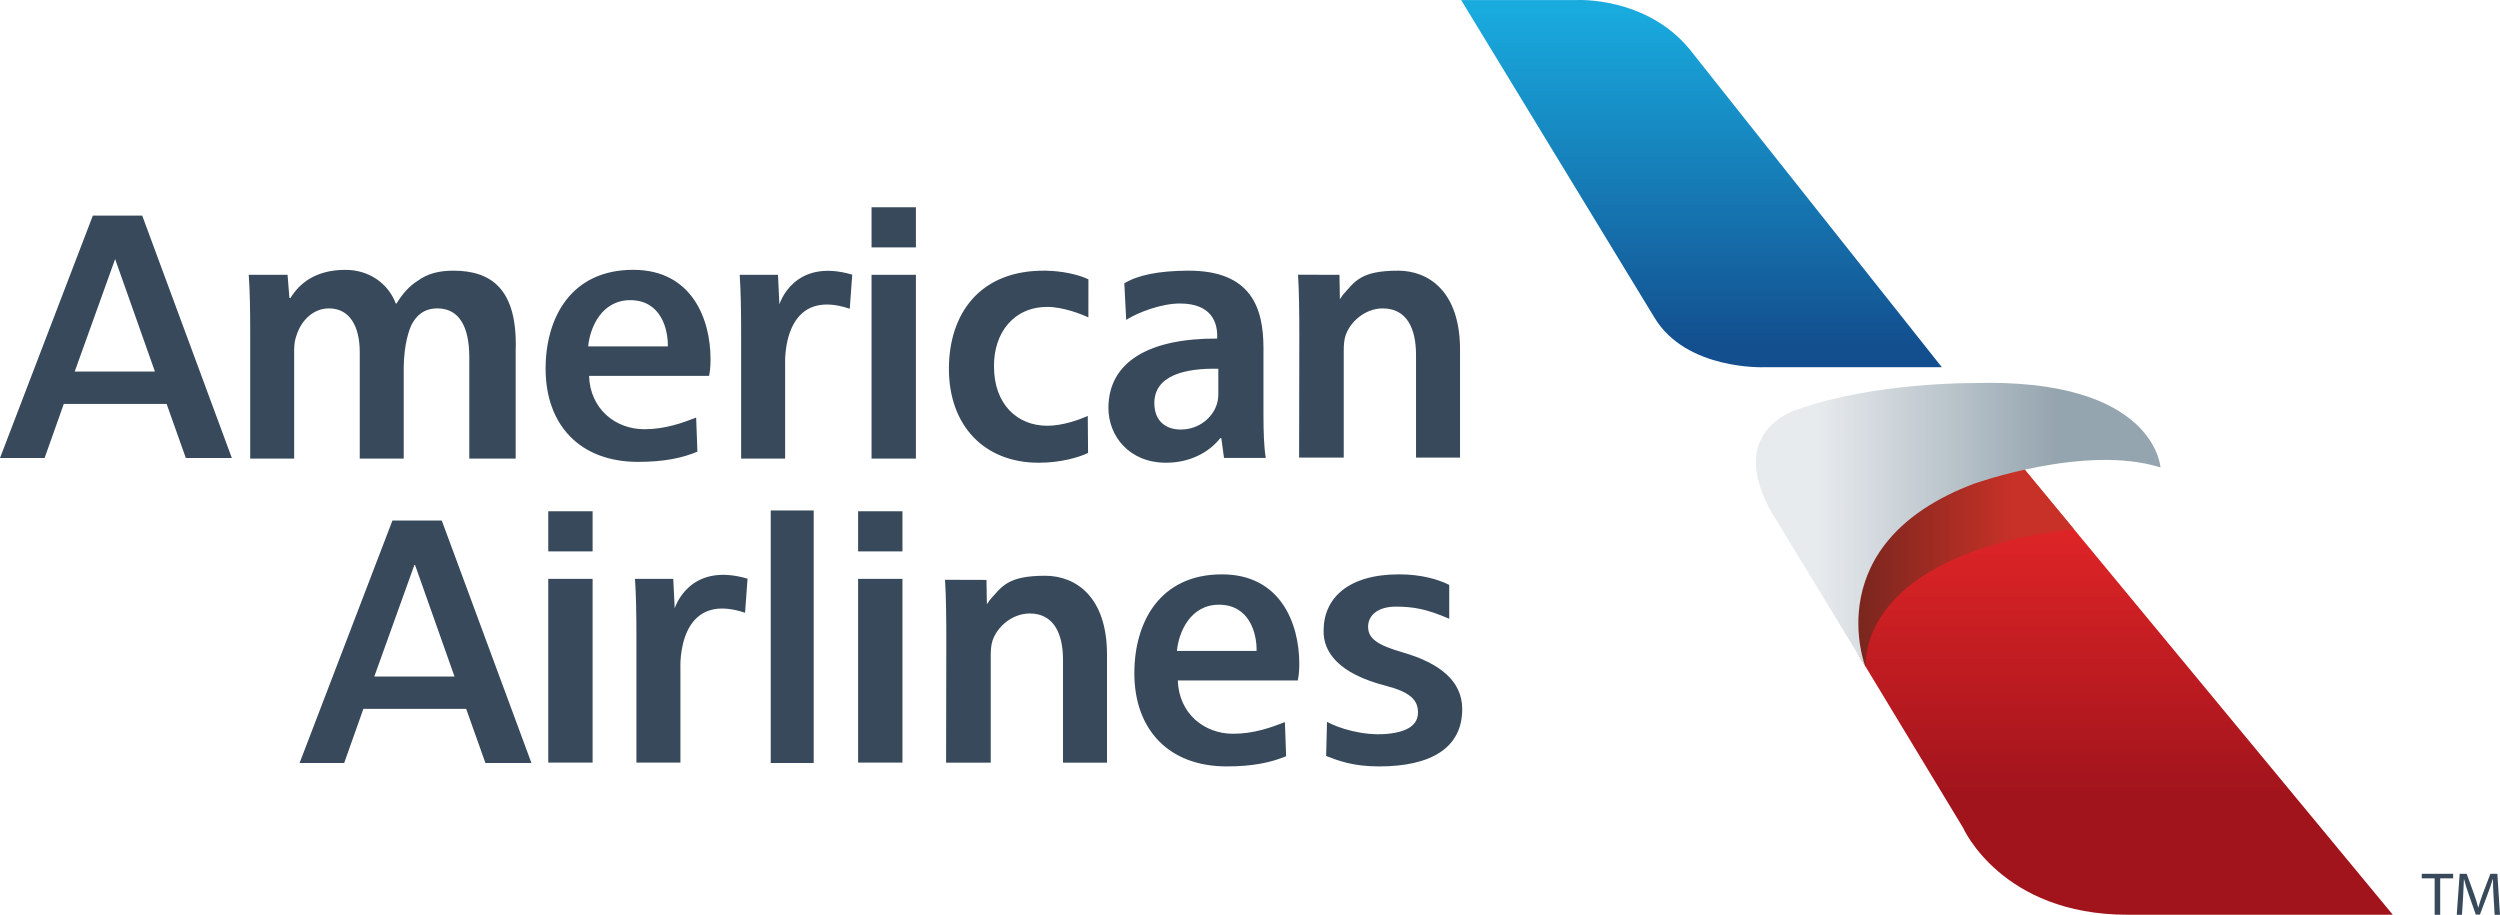
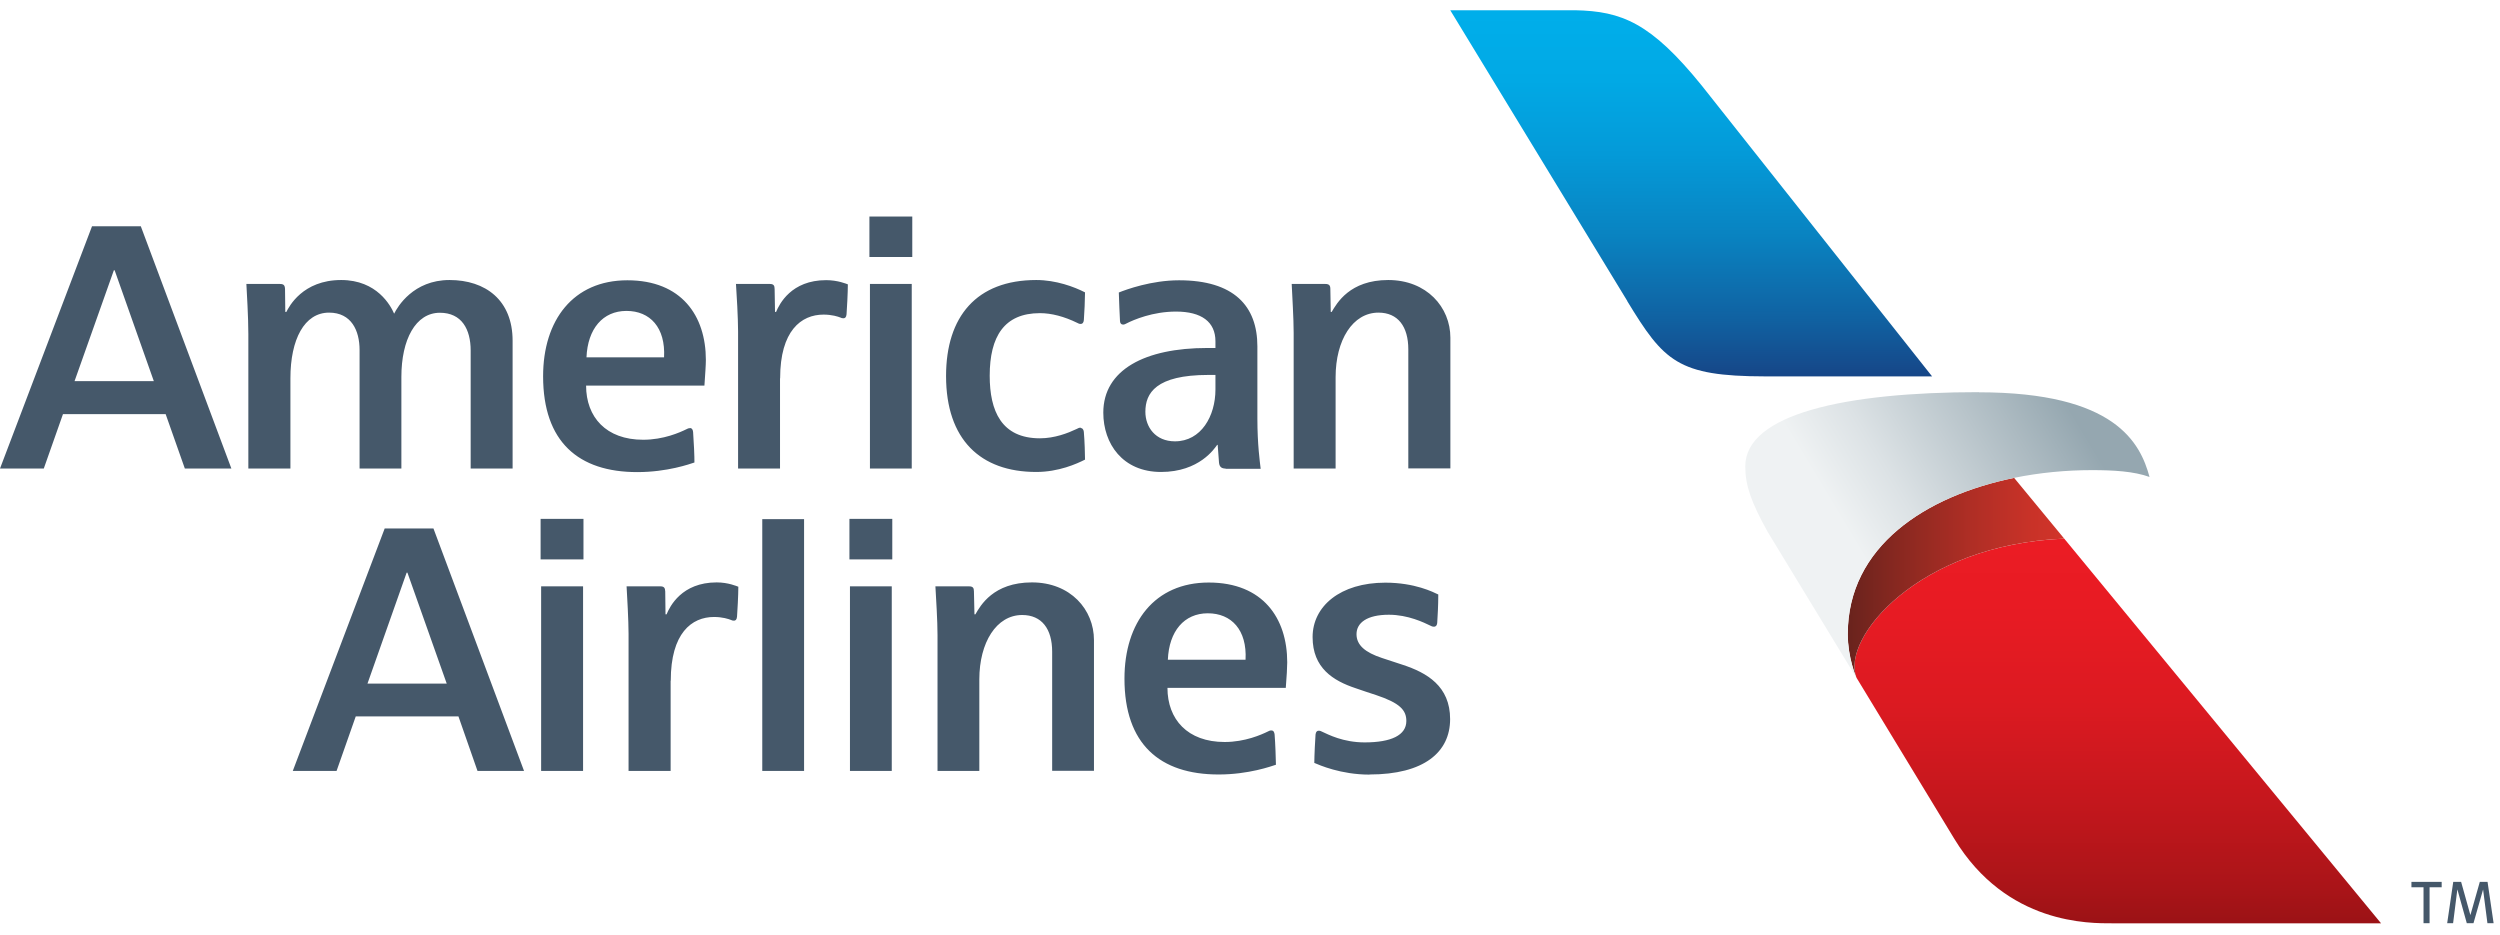
- <svg>
-   <linearGradient id="a" gradientUnits="userSpaceOnUse" x1="203.08" x2="203.08" y2="43.833">
-     <stop offset=".033" stop-color="#19aade" />
-     <stop offset=".951" stop-color="#134e8e" />
-   </linearGradient>
-   <linearGradient id="b" gradientUnits="userSpaceOnUse" x1="252.584" x2="252.584" y1="54.972" y2="109.178">
-     <stop offset=".132" stop-color="#e02527" />
-     <stop offset=".742" stop-color="#a1141c" />
-   </linearGradient>
-   <linearGradient id="c" gradientUnits="userSpaceOnUse" x1="219.617" x2="247.5" y1="66.952" y2="66.952">
-     <stop offset=".005" stop-color="#71251d" />
-     <stop offset=".742" stop-color="#c73127" />
-   </linearGradient>
-   <linearGradient id="d" gradientUnits="userSpaceOnUse" x1="209.568" x2="257.86" y1="62.615" y2="62.615">
-     <stop offset=".148" stop-color="#e8ebee" />
-     <stop offset=".742" stop-color="#95a5af" />
-   </linearGradient>
-   <path d="M174.393.007h13.805s8.225-.445 13.426 5.826l30.143 37.995h-21.152s-9.373.41-13.17-5.953z" fill="url(#a)" />
-   <path d="M221.885 78.276l12.412 20.517s4.562 10.385 19.633 10.385h31.66l-44.834-54.206-18.871 4.308c0-.001-5.191 6.838 0 18.996z" fill="url(#b)" />
-   <path d="M247.5 63.133l-7.266-8.803-18.311 4.949s-5.191 6.839 0 18.997l.762 1.297c-.061-.804-.624-13.35 24.815-16.44z" fill="url(#c)" />
-   <path d="M222.629 79.54s-5.736-14.745 12.98-21.808c0 0 13.332-4.769 22.25-1.942 0 0-.617-10.772-22.516-10.066 0 0-11.564-.088-20.66 3.091 0 0-9.625 2.56-2.473 13.596z" fill="url(#d)" />
-   <g fill="#37495a">
-     <path d="M290.584 104.829h-1.539v-.537h3.746v.537h-1.545v4.358h-.662zM297.618 107.038c-.037-.684-.082-1.504-.074-2.114h-.023a26.308 26.308 0 0 1-.639 1.859l-.893 2.375h-.496l-.818-2.331c-.24-.69-.441-1.322-.584-1.903h-.016a66.89 66.89 0 0 1-.098 2.165l-.135 2.099h-.623l.352-4.896h.834l.863 2.368c.211.603.383 1.14.51 1.648h.023c.127-.494.309-1.031.533-1.648l.9-2.368h.834l.314 4.896h-.639zM101.422 36.849c-8.137-2.736-7.715 6.535-7.715 6.535v11.35h-5.251V39.871c0-2.972-.042-5.089-.17-7.07h4.568l.17 3.53s1.666-5.622 8.694-3.551zM104.022 54.733V32.801h5.294v21.933h-5.294zM104.022 29.525v-4.788h5.294v4.788zM129.864 54.058c-1.111.54-3.288 1.171-5.892 1.171-6.489 0-10.716-4.414-10.716-11.214 0-6.575 3.701-11.826 11.57-11.708 1.92.029 3.885.45 5.081 1.035l-.005 4.543c-.854-.405-3.027-1.255-4.905-1.255-4.013 0-6.404 3.107-6.361 7.115 0 4.504 2.775 7.07 6.361 7.07 1.836 0 3.807-.718 4.832-1.168zM150.799 49.464c0 1.981.049 3.841.275 5.191h-4.986l-.318-2.355h-.134c-1.349 1.712-3.639 2.928-6.47 2.928-4.402 0-6.872-3.199-6.872-6.53 0-5.539 4.896-8.332 12.981-8.287v-.36c0-1.441-.584-3.828-4.447-3.828-2.156 0-4.931 1.011-6.414 1.957l-.222-4.365c1.618-.99 4.121-1.49 7.579-1.51 7.585-.043 9.027 4.458 9.027 9.232v7.927zm-5.39-5.45c-3.906-.09-7.635.766-7.635 4.098 0 2.162 1.392 3.154 3.145 3.154 2.201 0 3.818-1.441 4.313-3.018a3.99 3.99 0 0 0 .178-1.217v-3.017zM155.077 40.037c0-2.522-.025-5.357-.154-7.249l4.947.013.049 2.907.336-.486c1.457-1.627 2.123-2.916 6.617-2.916 3.629 0 7.387 2.476 7.387 9.412v12.896h-5.252V42.348c0-3.152-1.109-5.539-3.971-5.539-2.092 0-3.887 1.576-4.443 3.243-.17.495-.213 1.171-.213 1.801v12.762h-5.328zM158.381 86.15c1.359.766 4.312 1.685 7.076 1.449 2.611-.223 3.785-1.124 3.785-2.564 0-1.487-.918-2.433-3.883-3.198-5.598-1.447-7.434-4.002-7.383-6.569 0-3.872 2.932-6.718 9.01-6.718 2.621 0 4.627.584 5.984 1.259v4.043c-2.695-1.17-4.297-1.448-6.385-1.448-2.135 0-3.299 1.044-3.299 2.396 0 1.396 1.08 2.184 4.123 3.062 4.549 1.314 7.086 3.478 7.111 6.721.033 4.635-3.654 6.888-9.914 6.891-3.094.002-4.846-.672-6.328-1.244zM54.13 32.306c-1.748 0-3.082.343-4.263 1.199-1.005.63-1.797 1.507-2.541 2.723h-.086c-.919-2.432-3.218-4.021-6.017-4.021-3.584 0-5.502 1.645-6.552 3.355h-.131l-.218-2.762h-4.635c.132 1.892.175 4.008.175 6.53v15.402h5.247V41.763c0-.63.088-1.261.306-1.802.481-1.531 1.837-3.152 3.849-3.152 2.492 0 3.673 2.162 3.673 5.224v12.701h5.248V43.809c.044-2.757.621-4.385.952-5.084.56-1.039 1.428-1.916 3.071-1.916 2.579 0 3.803 2.162 3.803 5.811v12.114h5.538V41.808c.223-7.194-2.811-9.502-7.419-9.502zM22.18 54.667h5.492L16.971 25.729h-5.889L0 54.667h5.323l2.29-6.458h12.272zM8.917 44.347l4.824-13.426 4.75 13.426zM57.937 91.066h5.492L52.727 62.128h-5.889L35.756 91.066h5.323l2.29-6.459H55.64zM44.673 80.745l4.824-13.426 4.75 13.426zM88.925 73.134c-8.137-2.737-7.715 6.534-7.715 6.534v11.349h-5.251v-14.86c0-2.973-.042-5.09-.17-7.07h4.568l.171 3.529s1.665-5.621 8.693-3.55zM65.436 91.017V69.086h5.294v21.931zM65.436 65.809v-4.788h5.294v4.788zM102.417 91.017V69.086h5.294v21.931zM102.417 65.809v-4.788h5.294v4.788zM91.988 60.925h5.129v30.142h-5.129zM112.945 76.45c0-2.522-.025-5.357-.153-7.25l4.946.014.049 2.906.335-.487c1.457-1.626 2.122-2.915 6.616-2.915 3.63 0 7.387 2.476 7.387 9.413v12.896h-5.251V78.76c0-3.152-1.111-5.539-3.971-5.539-2.092 0-3.887 1.576-4.442 3.243-.171.494-.214 1.171-.214 1.801v12.762h-5.328zM140.573 81.213c.132 3.963 3.164 6.364 6.592 6.364 2.504 0 4.566-.759 6.191-1.39l.148 4.068c-1.846.767-4.009 1.219-7.086 1.219-6.943 0-11.03-4.414-11.03-11.124 0-6.079 3.025-11.799 10.458-11.799 6.988 0 9.228 5.854 9.228 10.673 0 1.036-.088 1.492-.178 1.988h-14.323zm9.404-3.52c.044-2.088-.845-5.52-4.489-5.52-3.376 0-4.798 3.2-5.02 5.52zM70.305 44.865c.132 3.962 3.165 6.364 6.591 6.364 2.506 0 4.567-.757 6.192-1.389l.148 4.069c-1.844.766-4.01 1.217-7.086 1.217-6.943 0-11.03-4.414-11.03-11.122 0-6.08 3.026-11.8 10.458-11.8 6.987 0 9.228 5.854 9.228 10.671 0 1.036-.087 1.494-.176 1.989H70.305zm9.404-3.519c.044-2.088-.845-5.521-4.489-5.521-3.377 0-4.799 3.201-5.021 5.521z" />
-   </g>
+ <svg xmlns="http://www.w3.org/2000/svg" width="281" height="105" viewBox="0 0 281 105" fill="none">
+   <path d="M274.444 99.124V99.73H273.084V103.764H272.404V99.73H271.045V99.124H274.444ZM276.631 99.124L277.665 102.833H277.68L278.729 99.124H279.601L280.281 103.764H279.586L279.099 99.981L278.02 103.764H277.266L276.217 99.996H276.202L275.729 103.764H275.064L275.744 99.124H276.66H276.631Z" fill="#45586A" />
+   <path d="M158.294 52.665V39.262C158.294 36.705 157.127 35.139 154.94 35.139C152.043 35.139 150.122 38.227 150.122 42.395V52.665H145.408V37.429C145.408 35.745 145.246 33.306 145.187 31.917H148.97C149.398 31.917 149.531 32.095 149.531 32.479C149.531 32.907 149.576 35.065 149.576 35.065H149.679C150.255 34.09 151.704 31.474 156.033 31.474C160.363 31.474 163.023 34.533 163.023 37.961V52.65H158.309L158.294 52.665ZM121.484 48.113C121.602 48.113 121.78 48.187 121.824 48.557C121.913 49.547 121.957 51.157 121.957 51.66C121.026 52.133 118.987 53.049 116.475 53.049C110.194 53.049 106.337 49.399 106.337 42.261C106.337 35.582 109.766 31.474 116.475 31.474C118.706 31.474 120.745 32.242 121.957 32.863C121.957 33.602 121.883 35.272 121.824 35.981C121.794 36.277 121.661 36.41 121.484 36.41C121.292 36.41 121.233 36.365 121.115 36.306C119.607 35.567 118.174 35.198 116.888 35.198C112.884 35.198 111.243 37.814 111.243 42.232C111.243 46.192 112.559 49.266 116.888 49.266C118.543 49.266 120.051 48.675 120.982 48.231C121.233 48.113 121.277 48.069 121.469 48.069L121.484 48.113ZM137.754 52.665C137.37 52.665 137.059 52.532 137.015 51.985C136.971 51.32 136.867 50.005 136.867 50.005H136.808C136.527 50.389 134.813 53.049 130.498 53.049C126.183 53.049 124.011 49.872 124.011 46.384C124.011 41.552 128.71 39.114 135.685 39.114H136.616V38.36C136.616 36.188 135.064 35.021 132.183 35.021C129.582 35.021 127.425 35.937 126.597 36.365C126.538 36.395 126.39 36.484 126.242 36.484C126.035 36.484 125.902 36.351 125.888 36.099C125.858 35.316 125.769 33.824 125.755 32.878C126.597 32.538 129.434 31.504 132.523 31.504C138.685 31.504 141.33 34.385 141.33 38.937V47.035C141.33 49.99 141.611 51.911 141.699 52.694H137.754V52.665ZM136.616 42.143H135.818C129.907 42.143 128.74 44.197 128.74 46.281C128.74 47.995 129.863 49.606 132.065 49.606C135.005 49.606 136.616 46.769 136.616 43.784V42.129V42.143ZM77.551 48.113C77.802 48.113 77.891 48.35 77.906 48.586C77.98 49.473 78.068 51.468 78.054 51.985C77.551 52.148 75.024 53.064 71.626 53.064C65.005 53.064 61.045 49.65 61.045 42.291C61.045 35.981 64.429 31.504 70.517 31.504C76.605 31.504 79.339 35.493 79.339 40.459C79.339 41.05 79.265 42.025 79.177 43.34H65.877C65.877 46.887 68.123 49.428 72.29 49.428C74.596 49.428 76.428 48.601 77.152 48.246C77.3 48.172 77.374 48.128 77.536 48.128L77.551 48.113ZM65.936 40.163H74.64C74.817 36.824 73.074 34.947 70.414 34.947C67.754 34.947 66.055 36.956 65.921 40.163H65.936ZM52.903 52.665V39.395C52.903 37.016 51.898 35.154 49.445 35.154C46.711 35.154 45.115 38.168 45.115 42.365V52.665H40.416V39.336C40.416 37.163 39.5 35.139 36.987 35.139C34.209 35.139 32.643 38.153 32.643 42.513V52.665H27.914V37.548C27.914 35.597 27.737 32.834 27.693 31.917H31.461C31.889 31.917 32.022 32.065 32.037 32.494C32.037 33.055 32.067 35.065 32.067 35.065H32.185C32.48 34.474 34.017 31.474 38.347 31.474C42.381 31.474 43.918 34.37 44.302 35.257C44.687 34.474 46.46 31.474 50.523 31.474C54.587 31.474 57.617 33.75 57.617 38.301V52.665H52.903ZM87.674 42.542V52.665H82.96V37.252C82.96 35.774 82.797 32.952 82.723 31.917H86.536C86.95 31.917 87.068 32.095 87.068 32.494C87.068 33.1 87.112 35.065 87.112 35.065H87.23C87.6 34.178 88.93 31.489 92.86 31.489C94.161 31.489 95.136 31.903 95.299 31.962C95.299 32.848 95.195 34.814 95.151 35.331C95.121 35.671 94.974 35.774 94.811 35.774C94.648 35.774 94.575 35.745 94.486 35.7C94.19 35.582 93.511 35.361 92.565 35.361C90.053 35.361 87.688 37.178 87.688 42.513L87.674 42.542ZM97.781 52.665V31.917H102.48V52.665H97.781ZM97.722 28.888V24.337H102.54V28.888H97.722ZM20.777 52.665L18.619 46.547H7.078L4.921 52.665H0L10.344 25.43H15.826L26.008 52.665H20.792H20.777ZM12.886 30.381H12.797L8.379 42.838H17.289L12.886 30.381ZM153.935 87.052C160.068 87.052 162.993 84.539 162.993 80.83C162.993 77.121 160.393 75.614 157.629 74.712C156.846 74.461 156.063 74.195 155.339 73.959C153.447 73.338 152.472 72.511 152.472 71.284C152.472 69.999 153.654 69.097 156.107 69.097C158.279 69.097 160.068 69.984 160.777 70.324C160.895 70.383 160.999 70.442 161.191 70.442C161.338 70.442 161.516 70.353 161.545 69.984C161.59 69.289 161.663 68.033 161.663 66.821C161.102 66.555 159.033 65.491 155.708 65.491C150.654 65.491 147.536 68.136 147.536 71.609C147.536 75.082 149.842 76.515 152.383 77.358C152.96 77.564 154.038 77.919 154.674 78.126C157.334 79.013 158.073 79.811 158.073 81.037C158.073 82.648 156.358 83.446 153.388 83.446C150.965 83.446 149.295 82.559 148.615 82.249C148.482 82.19 148.408 82.131 148.216 82.131C147.876 82.131 147.861 82.589 147.861 82.663C147.832 82.884 147.728 85.042 147.728 85.751C148.29 85.987 150.699 87.066 153.935 87.066V87.052ZM142.896 82.101C143.162 82.101 143.236 82.323 143.266 82.559C143.34 83.446 143.414 85.456 143.414 85.958C142.896 86.121 140.369 87.052 136.971 87.052C130.365 87.052 126.39 83.638 126.39 76.279C126.39 69.969 129.774 65.477 135.862 65.477C141.951 65.477 144.684 69.481 144.684 74.446C144.684 75.023 144.625 76.013 144.522 77.313H131.222C131.222 80.86 133.483 83.401 137.65 83.401C139.941 83.401 141.788 82.574 142.512 82.219C142.66 82.145 142.734 82.101 142.896 82.101ZM131.281 74.151H140C140.177 70.811 138.419 68.934 135.759 68.934C133.099 68.934 131.4 70.944 131.267 74.151H131.281ZM118.263 86.653V73.249C118.263 70.693 117.095 69.127 114.893 69.127C111.997 69.127 110.076 72.215 110.076 76.368V86.653H105.377V71.402C105.377 69.733 105.214 67.279 105.14 65.905H108.923C109.352 65.905 109.47 66.082 109.47 66.467C109.47 66.895 109.529 69.053 109.529 69.053H109.633C110.194 68.077 111.642 65.462 115.987 65.462C120.331 65.462 122.962 68.521 122.962 71.949V86.638H118.263V86.653ZM75.379 76.53V86.653H70.65V71.24C70.65 69.762 70.488 66.925 70.428 65.905H74.226C74.64 65.905 74.758 66.082 74.773 66.481C74.773 67.087 74.803 69.053 74.803 69.053H74.921C75.29 68.166 76.62 65.462 80.551 65.462C81.851 65.462 82.827 65.89 82.989 65.95C82.989 66.836 82.886 68.802 82.841 69.319C82.812 69.659 82.664 69.762 82.502 69.762C82.339 69.762 82.265 69.733 82.177 69.688C81.881 69.57 81.201 69.348 80.255 69.348C77.743 69.348 75.394 71.166 75.394 76.501L75.379 76.53ZM90.378 86.653V58.354H85.679V86.653H90.378ZM60.823 86.653V65.905H65.537V86.653H60.823ZM60.764 62.876V58.324H65.582V62.876H60.764ZM95.535 86.653V65.905H100.234V86.653H95.535ZM95.476 62.876V58.324H100.293V62.876H95.476ZM53.671 86.653L51.528 80.52H39.987L37.83 86.653H32.909L43.238 59.403H48.721L58.902 86.653H53.686H53.671ZM45.78 64.368H45.706L41.303 76.84H50.213L45.795 64.368H45.78Z" fill="#45586A" />
+   <path d="M219.679 94.307C225.56 103.972 234.944 103.78 237.441 103.78H267.631L232.018 60.541C215.586 61.221 206.897 71.757 208.67 76.176L219.679 94.307Z" fill="url(#paint0_linear_3798_3900)" />
+   <path d="M208.67 76.175C208.626 76.101 207.695 73.914 207.695 71.284C207.695 61.413 216.443 55.753 226.388 53.714L232.018 60.541C215.586 61.22 206.897 71.757 208.67 76.175Z" fill="url(#paint1_linear_3798_3900)" />
+   <path d="M222.398 44.079C207.384 44.079 196.168 46.547 196.168 52.428C196.168 54.586 196.848 56.462 198.68 59.772L208.655 76.175C208.611 76.101 207.68 73.914 207.68 71.284C207.68 61.413 216.428 55.753 226.373 53.714C229.255 53.123 232.225 52.842 235.121 52.842C237.56 52.842 239.85 52.975 241.608 53.61C240.574 49.827 237.826 44.094 222.398 44.094V44.079Z" fill="url(#paint2_linear_3798_3900)" />
+   <path d="M182.898 33.839C187.021 40.607 188.558 42.291 198.385 42.306H217.167L191.277 9.619C185.558 2.555 182.278 1.255 177.032 1.151H163.008L182.913 33.839H182.898Z" fill="url(#paint3_linear_3798_3900)" />
+   <defs>
+     <linearGradient id="paint0_linear_3798_3900" x1="238.032" y1="59.403" x2="238.032" y2="126.019" gradientUnits="userSpaceOnUse">
+       <stop stop-color="#EC1C24" />
+       <stop offset="0.15" stop-color="#E71B23" />
+       <stop offset="0.3" stop-color="#DB1A21" />
+       <stop offset="0.45" stop-color="#C6171D" />
+       <stop offset="0.61" stop-color="#A91418" />
+       <stop offset="0.76" stop-color="#840F11" />
+       <stop offset="0.81" stop-color="#770E0F" />
+     </linearGradient>
+     <linearGradient id="paint1_linear_3798_3900" x1="207.695" y1="64.944" x2="232.003" y2="64.944" gradientUnits="userSpaceOnUse">
+       <stop stop-color="#69231D" />
+       <stop offset="0.23" stop-color="#882820" />
+       <stop offset="0.57" stop-color="#AF2E25" />
+       <stop offset="0.84" stop-color="#C83228" />
+       <stop offset="1" stop-color="#D1342A" />
+     </linearGradient>
+     <linearGradient id="paint2_linear_3798_3900" x1="205.02" y1="61.383" x2="232.121" y2="45.099" gradientUnits="userSpaceOnUse">
+       <stop offset="0.1" stop-color="#EFF2F3" />
+       <stop offset="0.33" stop-color="#DCE2E5" />
+       <stop offset="0.79" stop-color="#ACBAC1" />
+       <stop offset="1" stop-color="#95A7B0" />
+     </linearGradient>
+     <linearGradient id="paint3_linear_3798_3900" x1="190.08" y1="47.67" x2="190.08" y2="1.639" gradientUnits="userSpaceOnUse">
+       <stop stop-color="#1C2F72" />
+       <stop offset="0.05" stop-color="#19397B" />
+       <stop offset="0.26" stop-color="#1062A2" />
+       <stop offset="0.46" stop-color="#0983C1" />
+       <stop offset="0.66" stop-color="#049AD8" />
+       <stop offset="0.84" stop-color="#01A9E5" />
+       <stop offset="1" stop-color="#00AEEA" />
+     </linearGradient>
+   </defs>
</svg>
